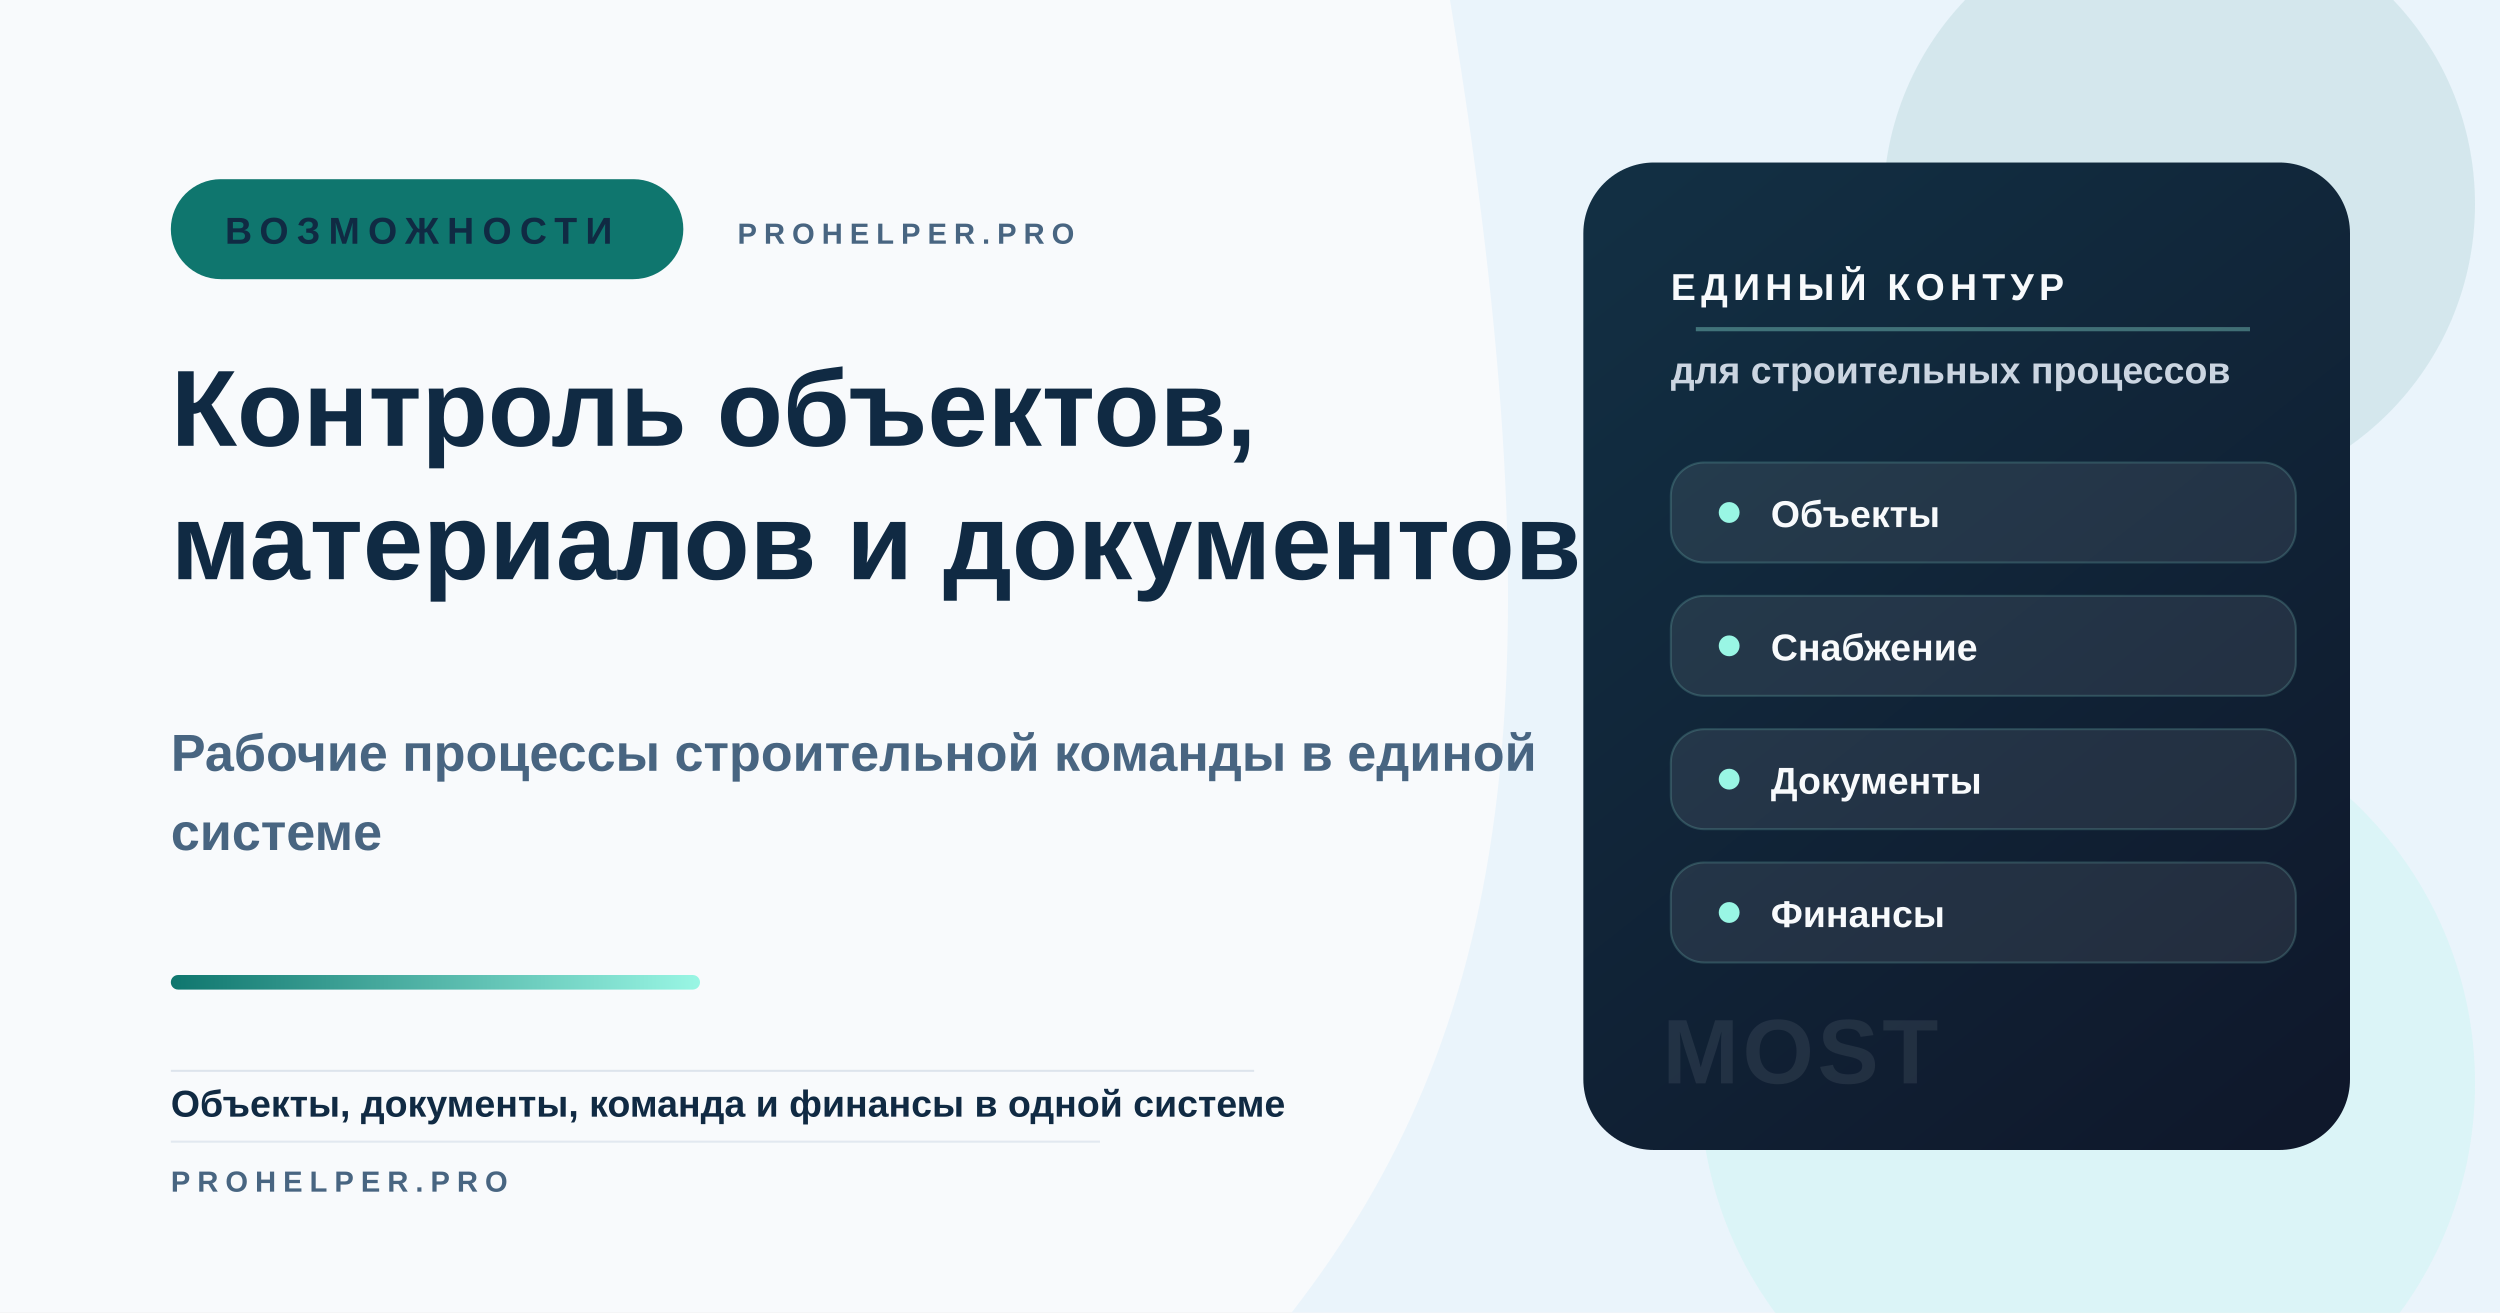
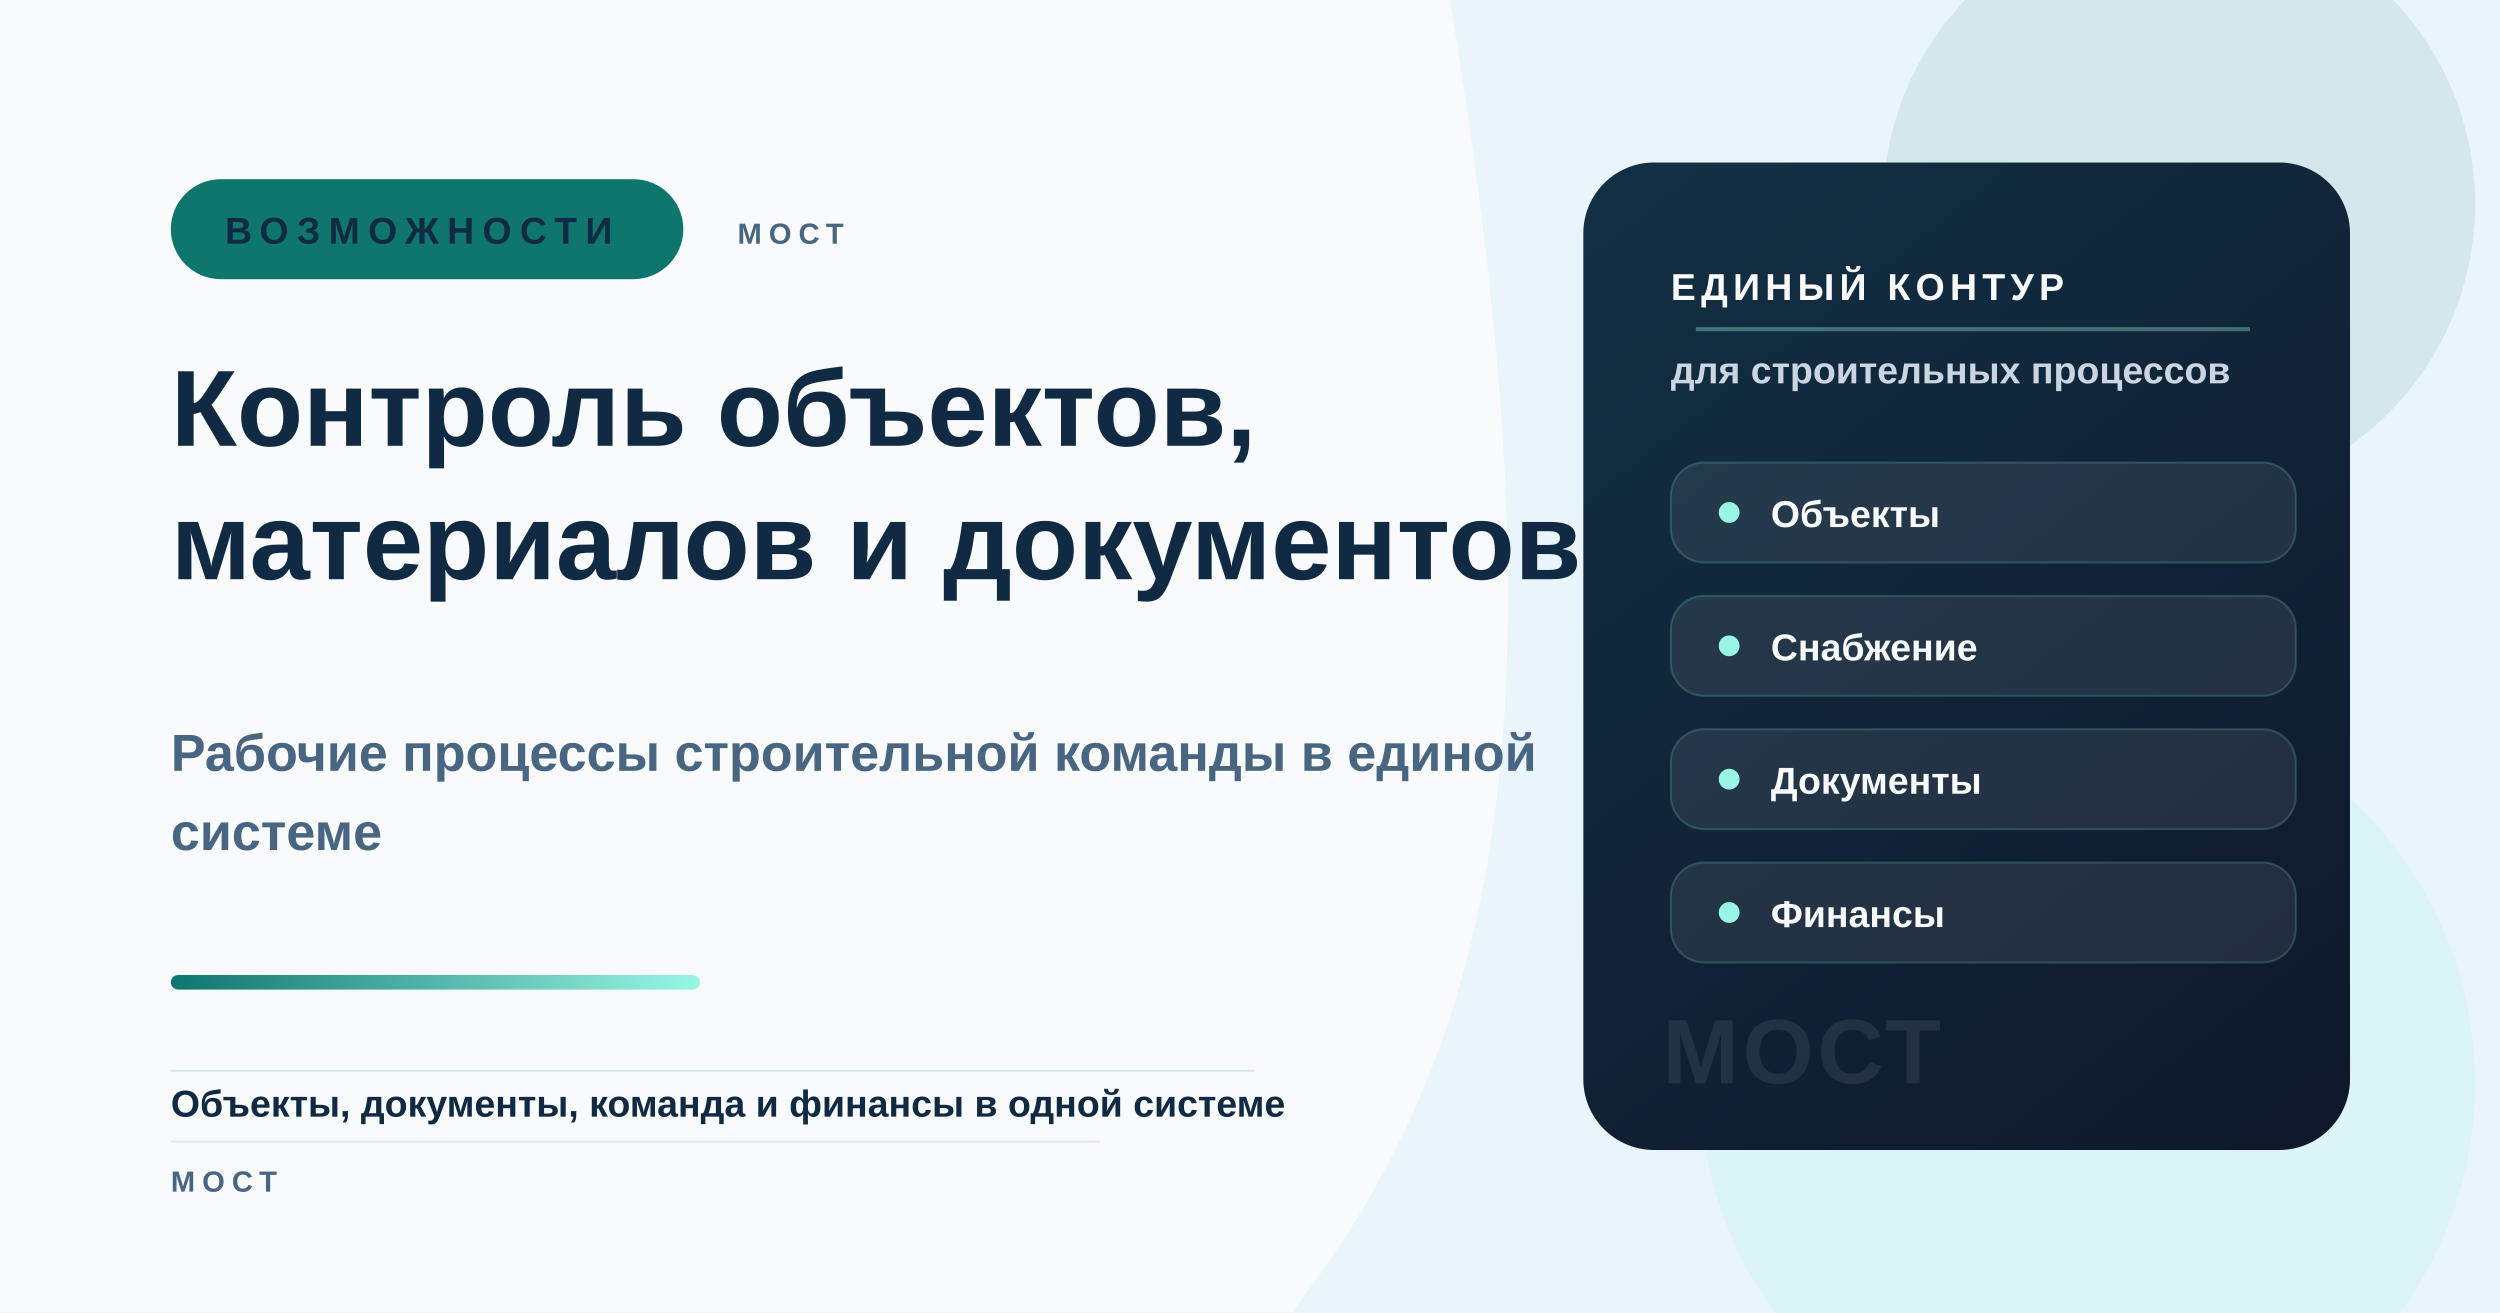
<svg xmlns="http://www.w3.org/2000/svg" width="1200" height="630" viewBox="0 0 1200 630" fill="none">
  <defs>
    <linearGradient id="panel-features" x1="760" y1="82" x2="1128" y2="548" gradientUnits="userSpaceOnUse">
      <stop stop-color="#123044" />
      <stop offset="1" stop-color="#0F172A" />
    </linearGradient>
    <linearGradient id="accent-features" x1="0" y1="0" x2="1" y2="0">
      <stop stop-color="#0F766E" />
      <stop offset="1" stop-color="#99F6E4" />
    </linearGradient>
    <style>
      .brand { font-family: 'Segoe UI', Arial, sans-serif; font-size: 18px; font-weight: 800; letter-spacing: 0.22em; fill: #102A43; }
      .domain { font-family: 'Segoe UI', Arial, sans-serif; font-size: 14px; font-weight: 700; letter-spacing: 0.24em; fill: #486581; }
      .title { font-family: 'Segoe UI', Arial, sans-serif; font-size: 52px; font-weight: 800; fill: #102A43; }
      .subtitle { font-family: 'Segoe UI', Arial, sans-serif; font-size: 25px; font-weight: 600; fill: #486581; }
      .footer { font-family: 'Segoe UI', Arial, sans-serif; font-size: 18px; font-weight: 700; fill: #102A43; }
      .panel-title { font-family: 'Segoe UI', Arial, sans-serif; font-size: 18px; font-weight: 800; letter-spacing: 0.14em; fill: #F8FAFC; }
      .panel-copy { font-family: 'Segoe UI', Arial, sans-serif; font-size: 18px; font-weight: 600; fill: #CBD5E1; }
      .capability { font-family: 'Segoe UI', Arial, sans-serif; font-size: 18px; font-weight: 700; fill: #F8FAFC; }
      .stamp { font-family: 'Segoe UI', Arial, sans-serif; font-size: 44px; font-weight: 900; letter-spacing: 0.04em; fill: #F8FAFC; opacity: 0.08; }
    </style>
  </defs>
  <rect width="1200" height="630" fill="#F8FAFC" />
  <path d="M696 0H1200V630H620C724 496 751 334 696 0Z" fill="#EAF4FB" />
  <path d="M82 514H602" stroke="#CBD5E1" stroke-width="1" stroke-opacity="0.6" />
  <path d="M82 548H528" stroke="#E2E8F0" stroke-width="1" />
  <circle cx="1046" cy="98" r="142" fill="#0F766E" fill-opacity="0.10" />
  <circle cx="1002" cy="520" r="186" fill="#99F6E4" fill-opacity="0.18" />
  <rect x="760" y="78" width="368" height="474" rx="34" fill="url(#panel-features)" />
  <path d="M814 158H1080" stroke="#99F6E4" stroke-width="2" stroke-opacity="0.35" />
  <text x="802" y="144" class="panel-title">ЕДИНЫЙ КОНТУР</text>
  <text x="802" y="184" class="panel-copy">для строительных процессов</text>
  <g>
    <rect x="802" y="222" width="300" height="48" rx="16" fill="#FFFFFF" fill-opacity="0.08" stroke="#99F6E4" stroke-opacity="0.18" />
    <circle cx="830" cy="246" r="5" fill="#99F6E4" />
    <text x="850" y="253" class="capability">Объекты</text>
  </g>
  <g>
    <rect x="802" y="286" width="300" height="48" rx="16" fill="#FFFFFF" fill-opacity="0.08" stroke="#99F6E4" stroke-opacity="0.18" />
    <circle cx="830" cy="310" r="5" fill="#99F6E4" />
    <text x="850" y="317" class="capability">Снабжение</text>
  </g>
  <g>
    <rect x="802" y="350" width="300" height="48" rx="16" fill="#FFFFFF" fill-opacity="0.08" stroke="#99F6E4" stroke-opacity="0.18" />
    <circle cx="830" cy="374" r="5" fill="#99F6E4" />
    <text x="850" y="381" class="capability">Документы</text>
  </g>
  <g>
    <rect x="802" y="414" width="300" height="48" rx="16" fill="#FFFFFF" fill-opacity="0.08" stroke="#99F6E4" stroke-opacity="0.18" />
    <circle cx="830" cy="438" r="5" fill="#99F6E4" />
    <text x="850" y="445" class="capability">Финансы</text>
  </g>
-   <text x="798" y="520" class="stamp">MOST</text>
+   <text x="798" y="520" class="stamp">МОСТ</text>
  <rect x="82" y="86" width="246" height="48" rx="24" fill="#0F766E" />
  <text x="108" y="117" class="brand" fill="#FFFFFF">ВОЗМОЖНОСТИ</text>
-   <text x="354" y="117" class="domain">PROHELPER.PRO</text>
+   <text x="354" y="117" class="domain">МОСТ</text>
  <text x="82" y="214" class="title">Контроль объектов,</text>
  <text x="82" y="278" class="title">материалов и документов</text>
  <text x="82" y="370" class="subtitle">Рабочие процессы строительной команды в единой</text>
  <text x="82" y="408" class="subtitle">системе</text>
  <rect x="82" y="468" width="254" height="7" rx="3.5" fill="url(#accent-features)" />
  <text x="82" y="536" class="footer">Объекты, документы, команда и финансы в одной системе</text>
-   <text x="82" y="572" class="domain">PROHELPER.PRO</text>
+   <text x="82" y="572" class="domain">МОСТ</text>
</svg>
